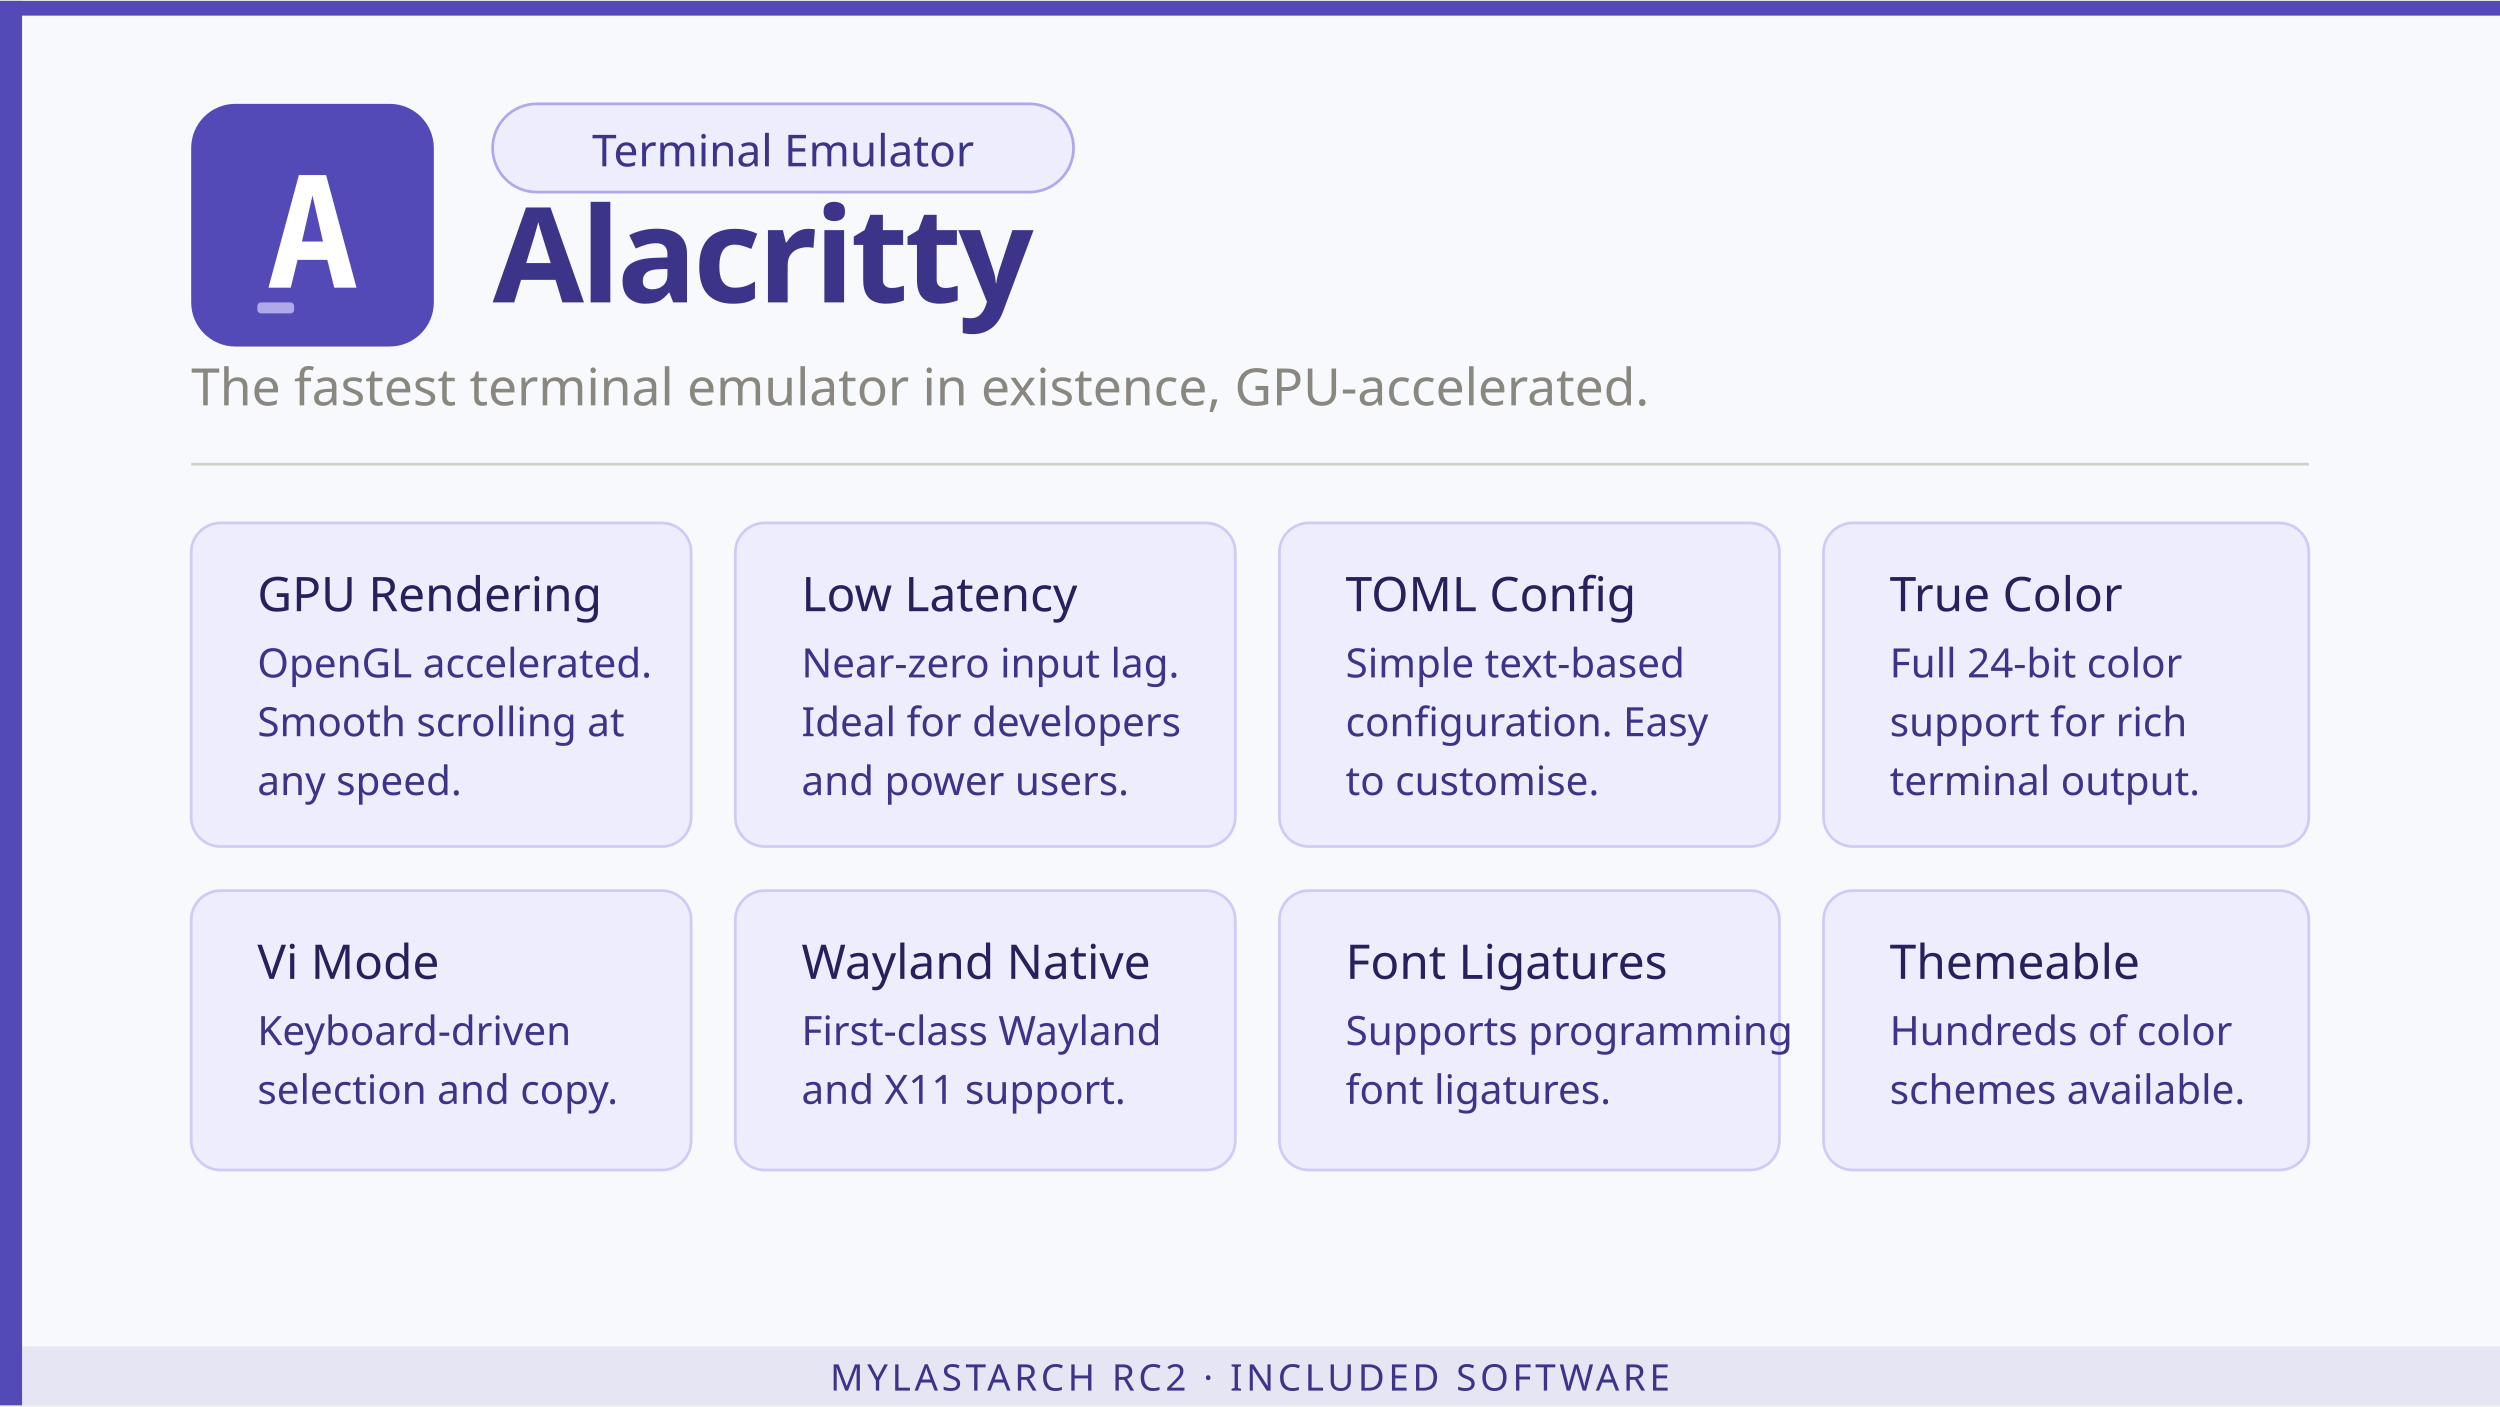
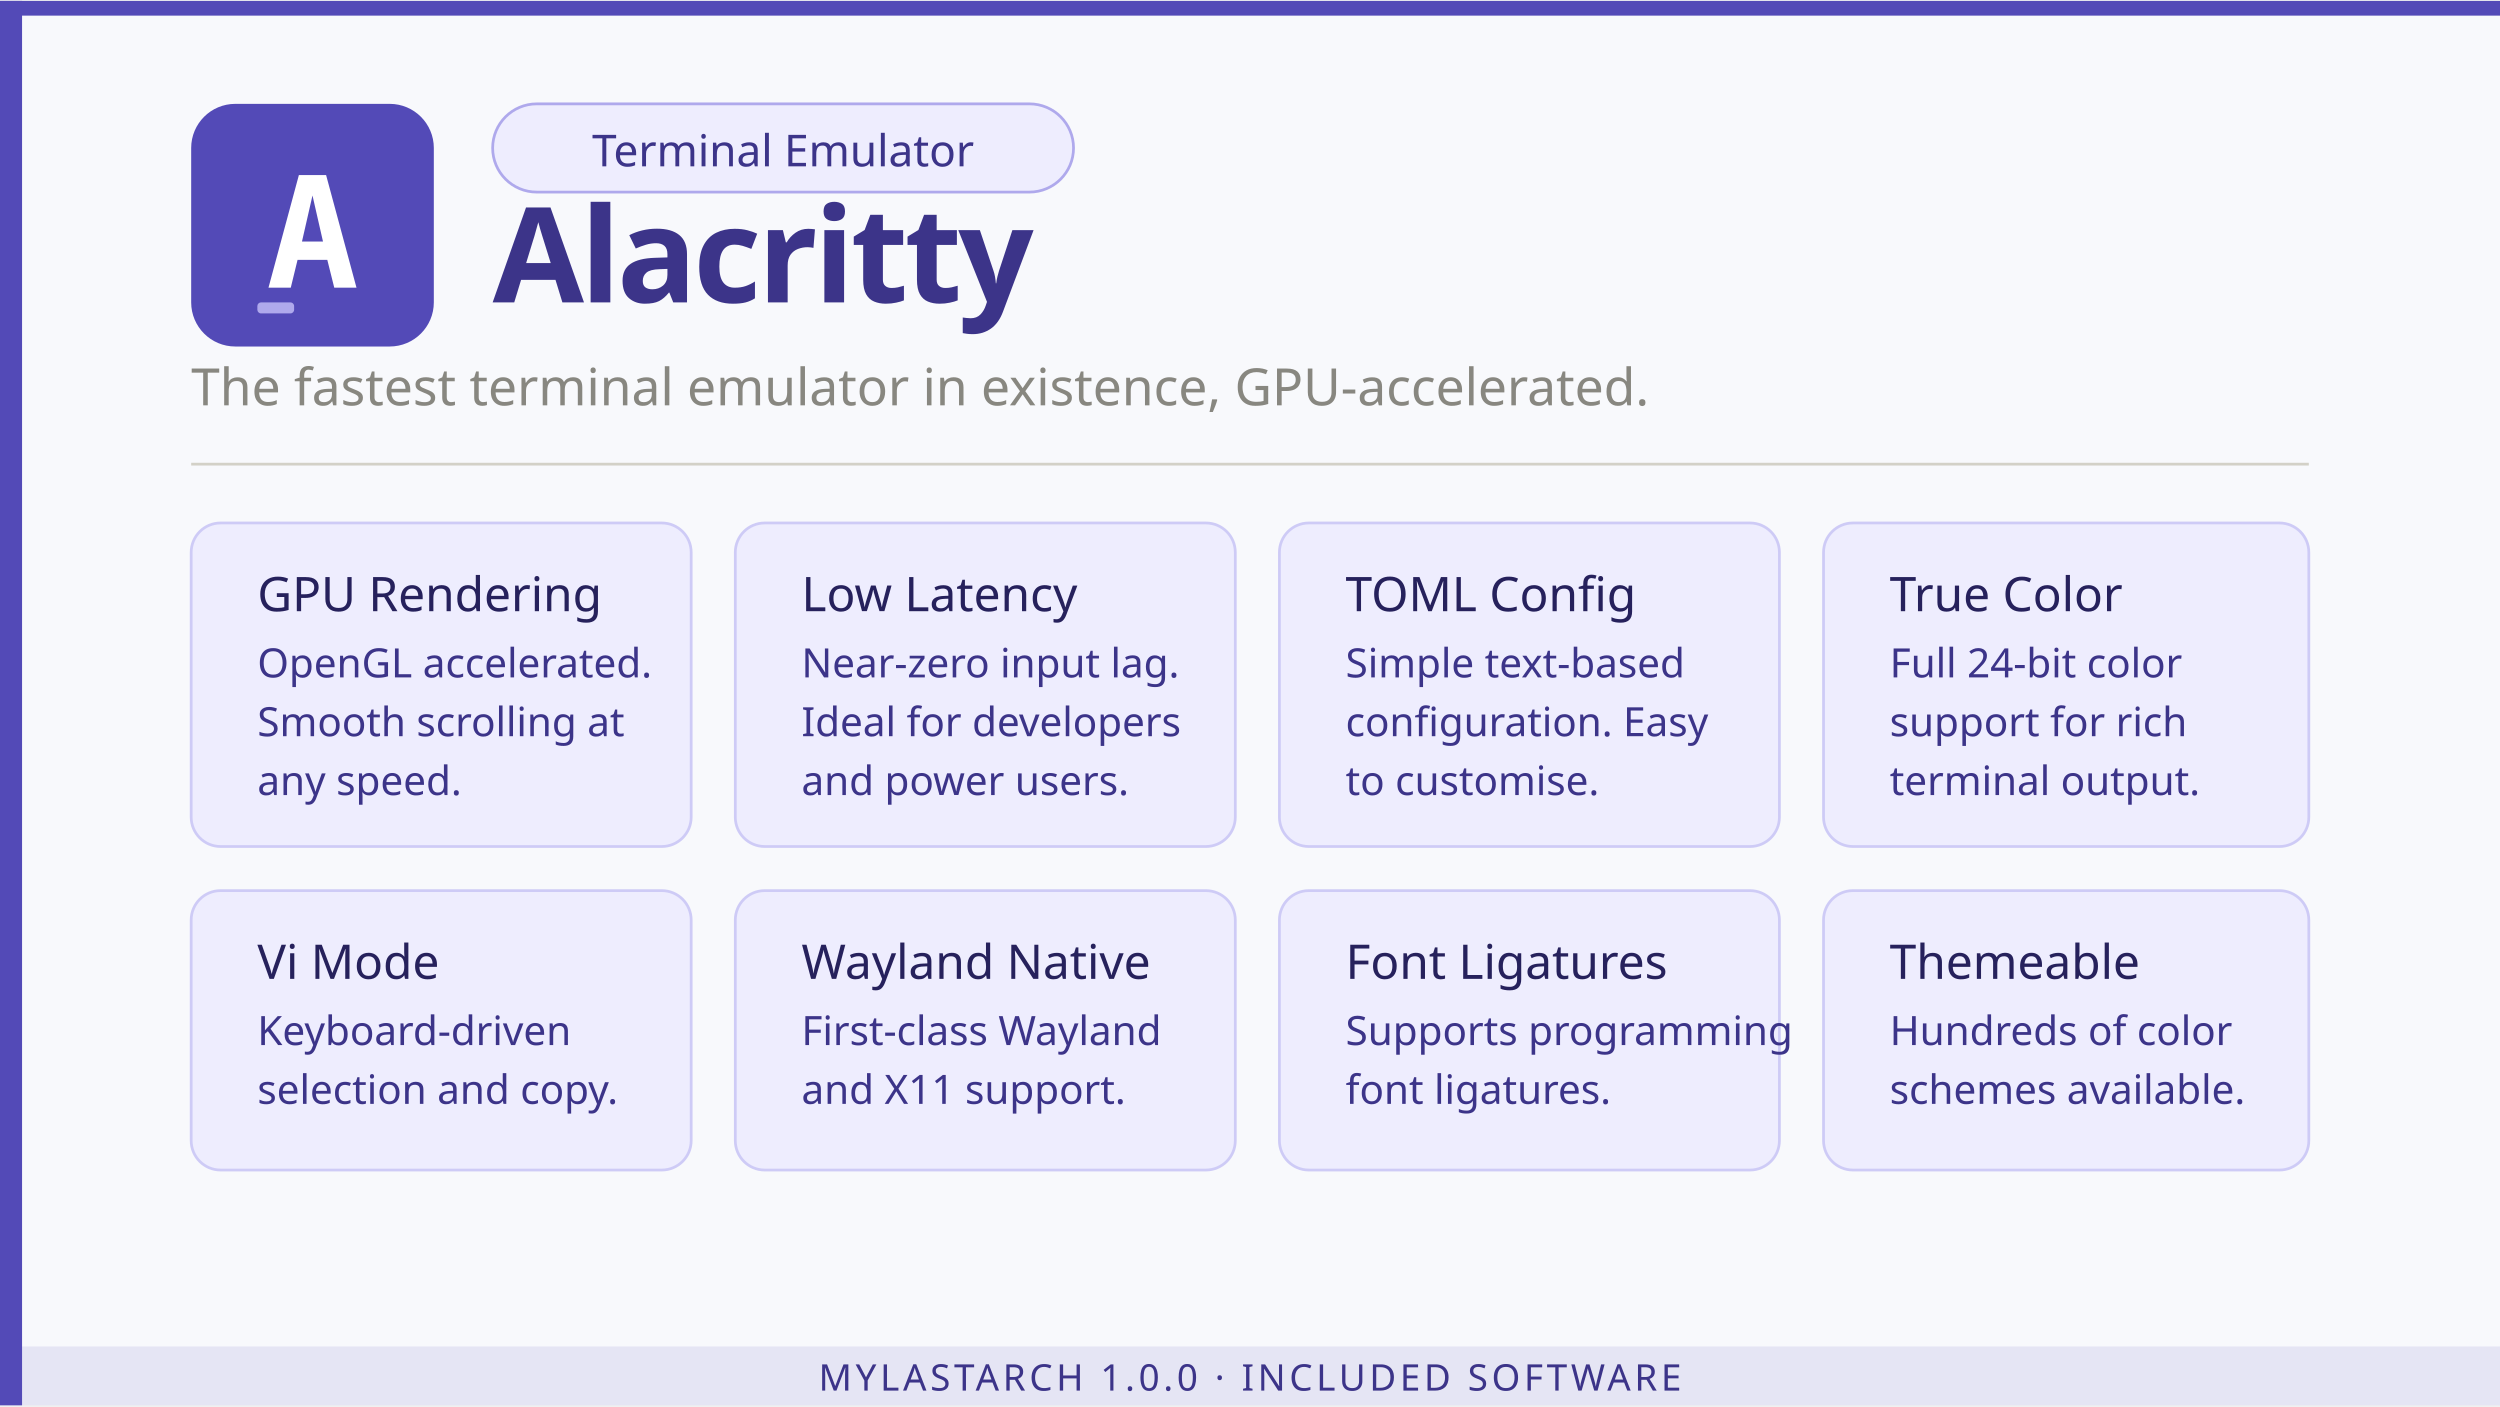
<svg xmlns="http://www.w3.org/2000/svg" width="1920" height="1080" viewBox="0 0 680 382">
  <rect width="680" height="382" fill="#F8F9FC" />
  <rect x="0" y="0" width="680" height="4" fill="#534AB7" />
  <rect x="0" y="0" width="6" height="382" fill="#534AB7" />
  <g transform="translate(52,28)">
    <rect x="0" y="0" width="66" height="66" rx="12" fill="#534AB7" />
    <text x="33" y="50" font-family="monospace" font-size="42" font-weight="700" fill="white" text-anchor="middle">A</text>
    <rect x="18" y="54" width="10" height="3" rx="1" fill="#AFA9EC" />
  </g>
  <rect x="134" y="28" width="158" height="24" rx="12" fill="#EEEDFE" stroke="#AFA9EC" stroke-width="0.75" />
  <text x="213" y="45" font-family="sans-serif" font-size="12" fill="#3C3489" text-anchor="middle">Terminal Emulator</text>
  <text x="134" y="82" font-family="sans-serif" font-size="36" font-weight="700" fill="#3C3489" letter-spacing="-1">Alacritty</text>
  <text x="52" y="110" font-family="sans-serif" font-size="14" fill="#888780">The fastest terminal emulator in existence, GPU-accelerated.</text>
  <line x1="52" y1="126" x2="628" y2="126" stroke="#D3D1C7" stroke-width="0.75" />
  <rect x="52" y="142" width="136" height="88" rx="8" fill="#EEEDFE" stroke="#CECBF6" stroke-width="0.75" />
  <text x="70" y="166" font-family="sans-serif" font-size="13" font-weight="500" fill="#26215C">GPU Rendering</text>
  <text x="70" y="184" font-family="sans-serif" font-size="11" fill="#3C3489">OpenGL accelerated.</text>
  <text x="70" y="200" font-family="sans-serif" font-size="11" fill="#3C3489">Smooth scrolling at</text>
  <text x="70" y="216" font-family="sans-serif" font-size="11" fill="#3C3489">any speed.</text>
  <rect x="200" y="142" width="136" height="88" rx="8" fill="#EEEDFE" stroke="#CECBF6" stroke-width="0.75" />
  <text x="218" y="166" font-family="sans-serif" font-size="13" font-weight="500" fill="#26215C">Low Latency</text>
  <text x="218" y="184" font-family="sans-serif" font-size="11" fill="#3C3489">Near-zero input lag.</text>
  <text x="218" y="200" font-family="sans-serif" font-size="11" fill="#3C3489">Ideal for developers</text>
  <text x="218" y="216" font-family="sans-serif" font-size="11" fill="#3C3489">and power users.</text>
  <rect x="348" y="142" width="136" height="88" rx="8" fill="#EEEDFE" stroke="#CECBF6" stroke-width="0.75" />
  <text x="366" y="166" font-family="sans-serif" font-size="13" font-weight="500" fill="#26215C">TOML Config</text>
  <text x="366" y="184" font-family="sans-serif" font-size="11" fill="#3C3489">Simple text-based</text>
  <text x="366" y="200" font-family="sans-serif" font-size="11" fill="#3C3489">configuration. Easy</text>
  <text x="366" y="216" font-family="sans-serif" font-size="11" fill="#3C3489">to customise.</text>
  <rect x="496" y="142" width="132" height="88" rx="8" fill="#EEEDFE" stroke="#CECBF6" stroke-width="0.75" />
  <text x="514" y="166" font-family="sans-serif" font-size="13" font-weight="500" fill="#26215C">True Color</text>
  <text x="514" y="184" font-family="sans-serif" font-size="11" fill="#3C3489">Full 24-bit color</text>
  <text x="514" y="200" font-family="sans-serif" font-size="11" fill="#3C3489">support for rich</text>
  <text x="514" y="216" font-family="sans-serif" font-size="11" fill="#3C3489">terminal output.</text>
  <rect x="52" y="242" width="136" height="76" rx="8" fill="#EEEDFE" stroke="#CECBF6" stroke-width="0.75" />
  <text x="70" y="266" font-family="sans-serif" font-size="13" font-weight="500" fill="#26215C">Vi Mode</text>
  <text x="70" y="284" font-family="sans-serif" font-size="11" fill="#3C3489">Keyboard-driven</text>
  <text x="70" y="300" font-family="sans-serif" font-size="11" fill="#3C3489">selection and copy.</text>
  <rect x="200" y="242" width="136" height="76" rx="8" fill="#EEEDFE" stroke="#CECBF6" stroke-width="0.75" />
  <text x="218" y="266" font-family="sans-serif" font-size="13" font-weight="500" fill="#26215C">Wayland Native</text>
  <text x="218" y="284" font-family="sans-serif" font-size="11" fill="#3C3489">First-class Wayland</text>
  <text x="218" y="300" font-family="sans-serif" font-size="11" fill="#3C3489">and X11 support.</text>
  <rect x="348" y="242" width="136" height="76" rx="8" fill="#EEEDFE" stroke="#CECBF6" stroke-width="0.75" />
  <text x="366" y="266" font-family="sans-serif" font-size="13" font-weight="500" fill="#26215C">Font Ligatures</text>
  <text x="366" y="284" font-family="sans-serif" font-size="11" fill="#3C3489">Supports programming</text>
  <text x="366" y="300" font-family="sans-serif" font-size="11" fill="#3C3489">font ligatures.</text>
  <rect x="496" y="242" width="132" height="76" rx="8" fill="#EEEDFE" stroke="#CECBF6" stroke-width="0.75" />
  <text x="514" y="266" font-family="sans-serif" font-size="13" font-weight="500" fill="#26215C">Themeable</text>
  <text x="514" y="284" font-family="sans-serif" font-size="11" fill="#3C3489">Hundreds of color</text>
  <text x="514" y="300" font-family="sans-serif" font-size="11" fill="#3C3489">schemes available.</text>
  <rect x="0" y="366" width="680" height="16" fill="#534AB7" opacity="0.12" />
-   <text x="340" y="378" font-family="sans-serif" font-size="10" fill="#3C3489" text-anchor="middle" letter-spacing="1">MYLASTARCH RC2  ·  INCLUDED SOFTWARE</text>
+   <text x="340" y="378" font-family="sans-serif" font-size="10" fill="#3C3489" text-anchor="middle" letter-spacing="1">MYLASTARCH 1.0.0  ·  INCLUDED SOFTWARE</text>
</svg>
